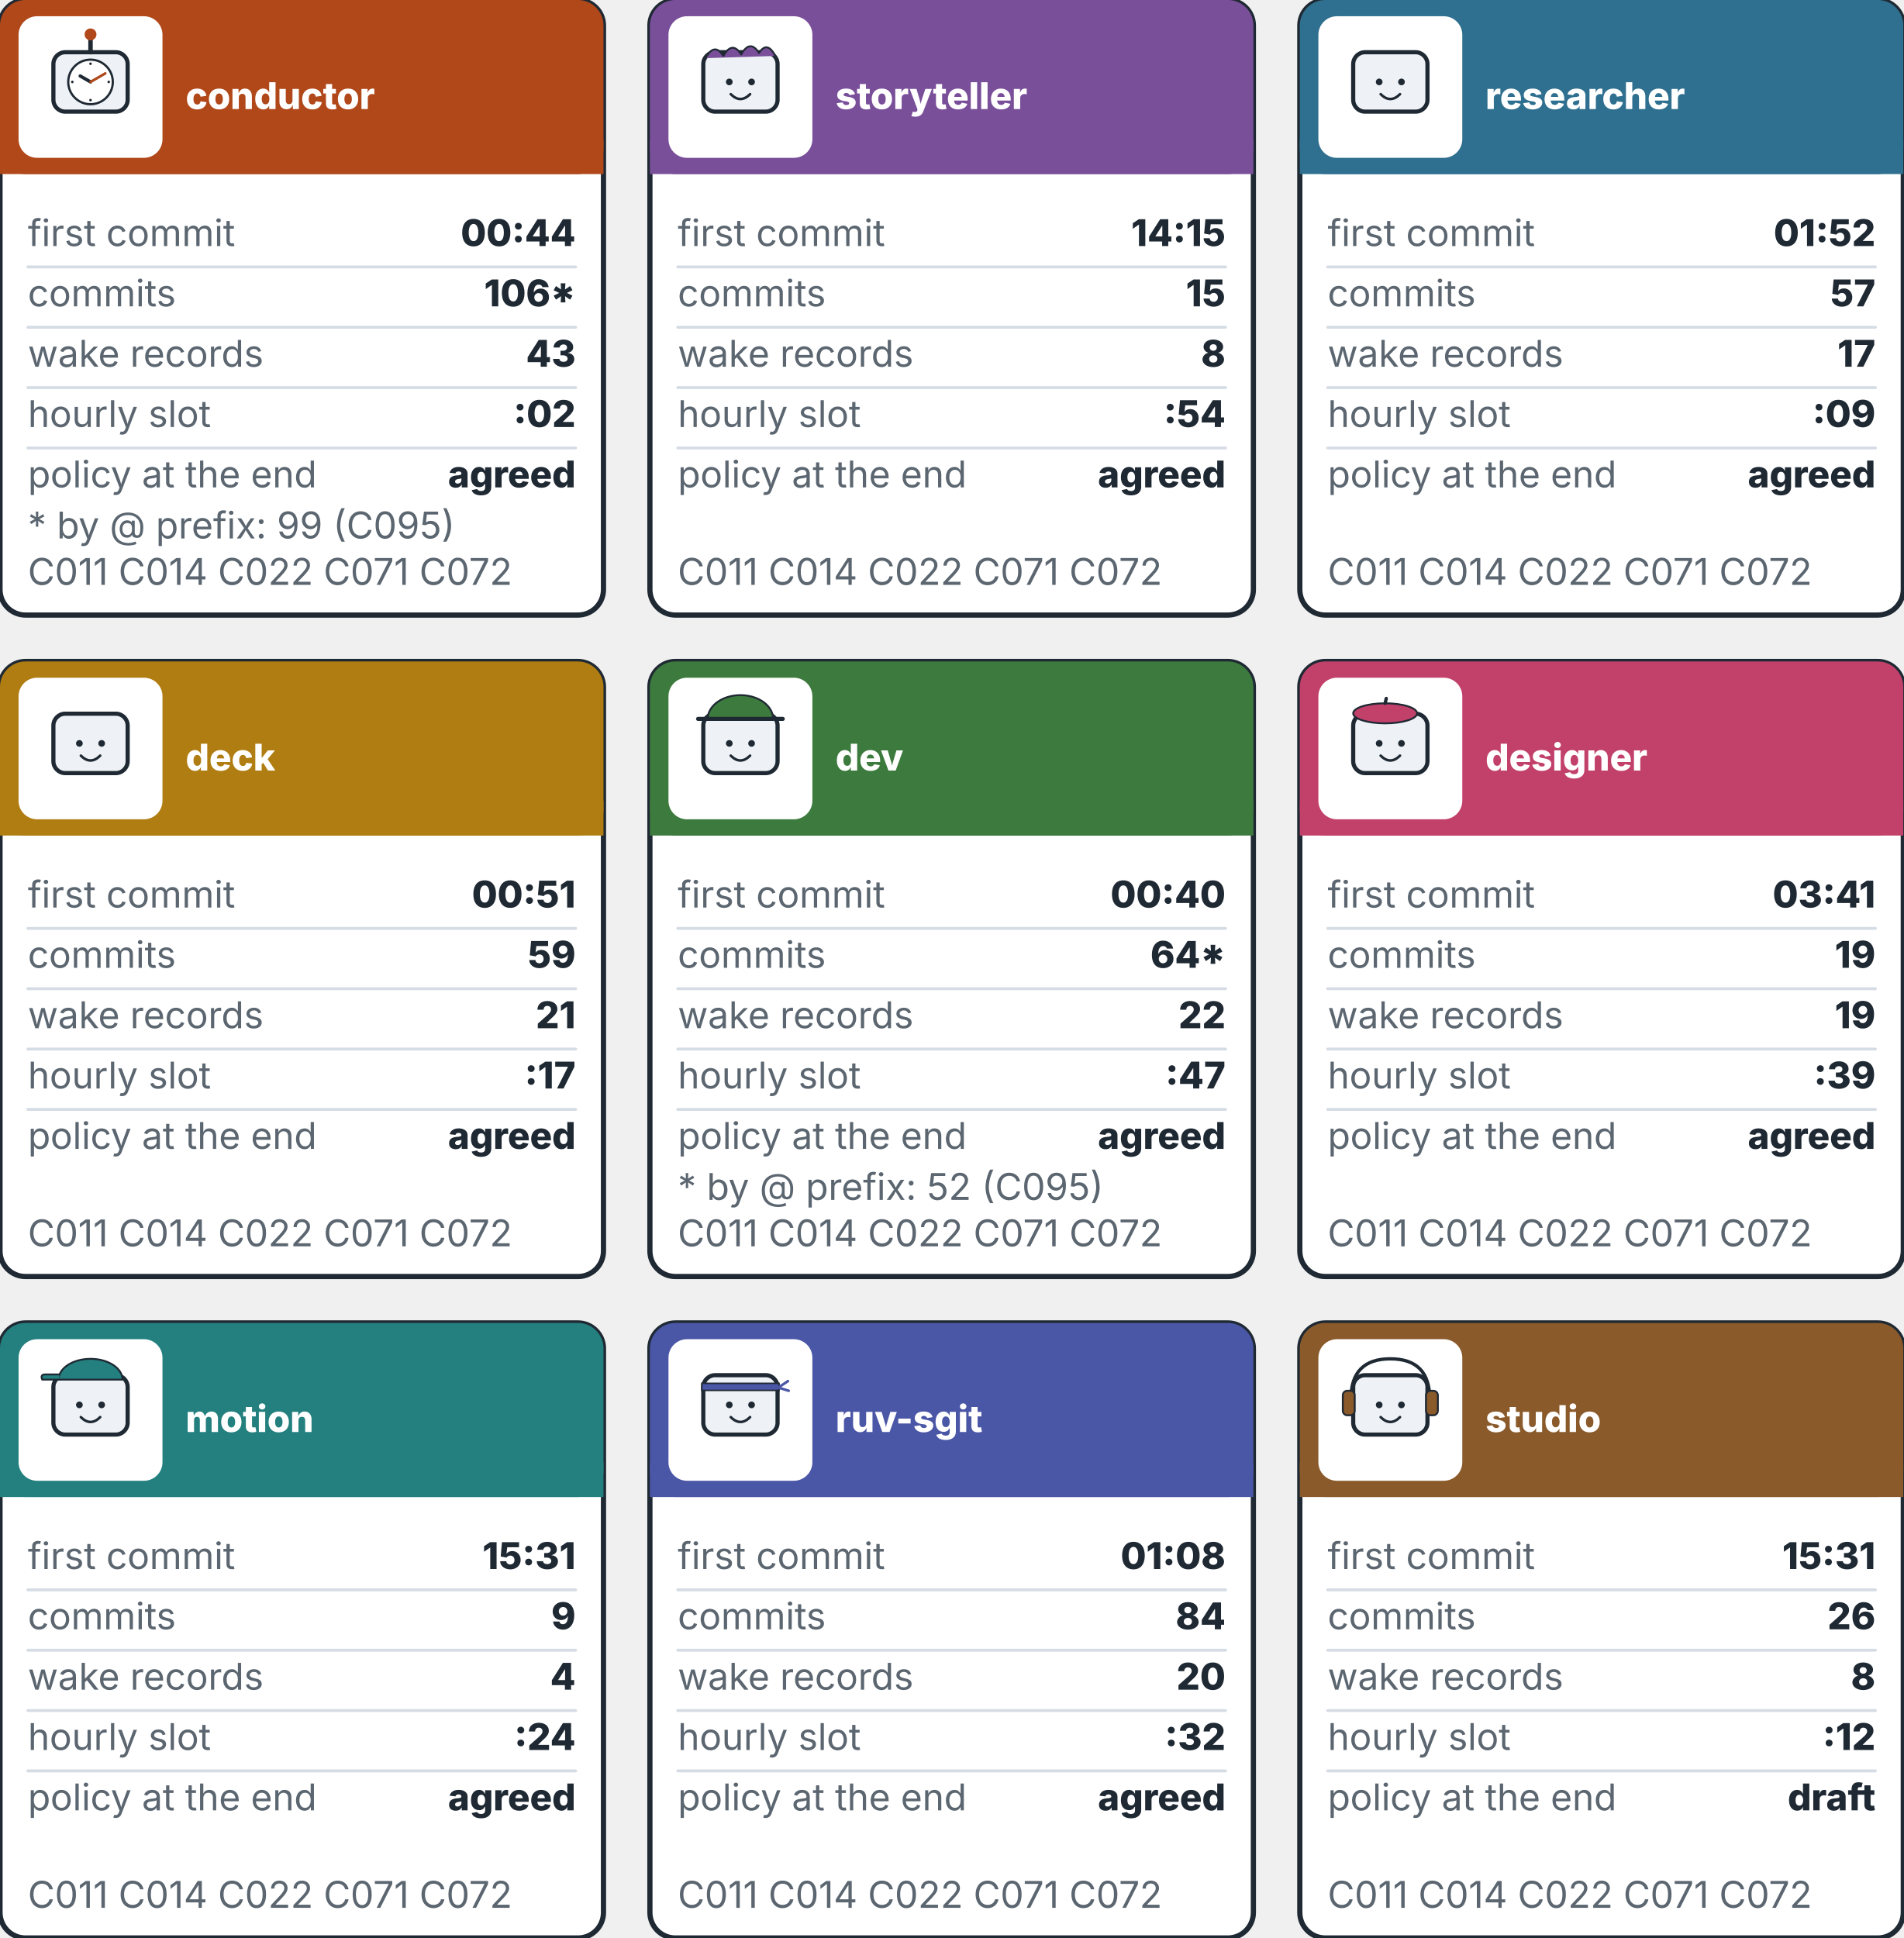
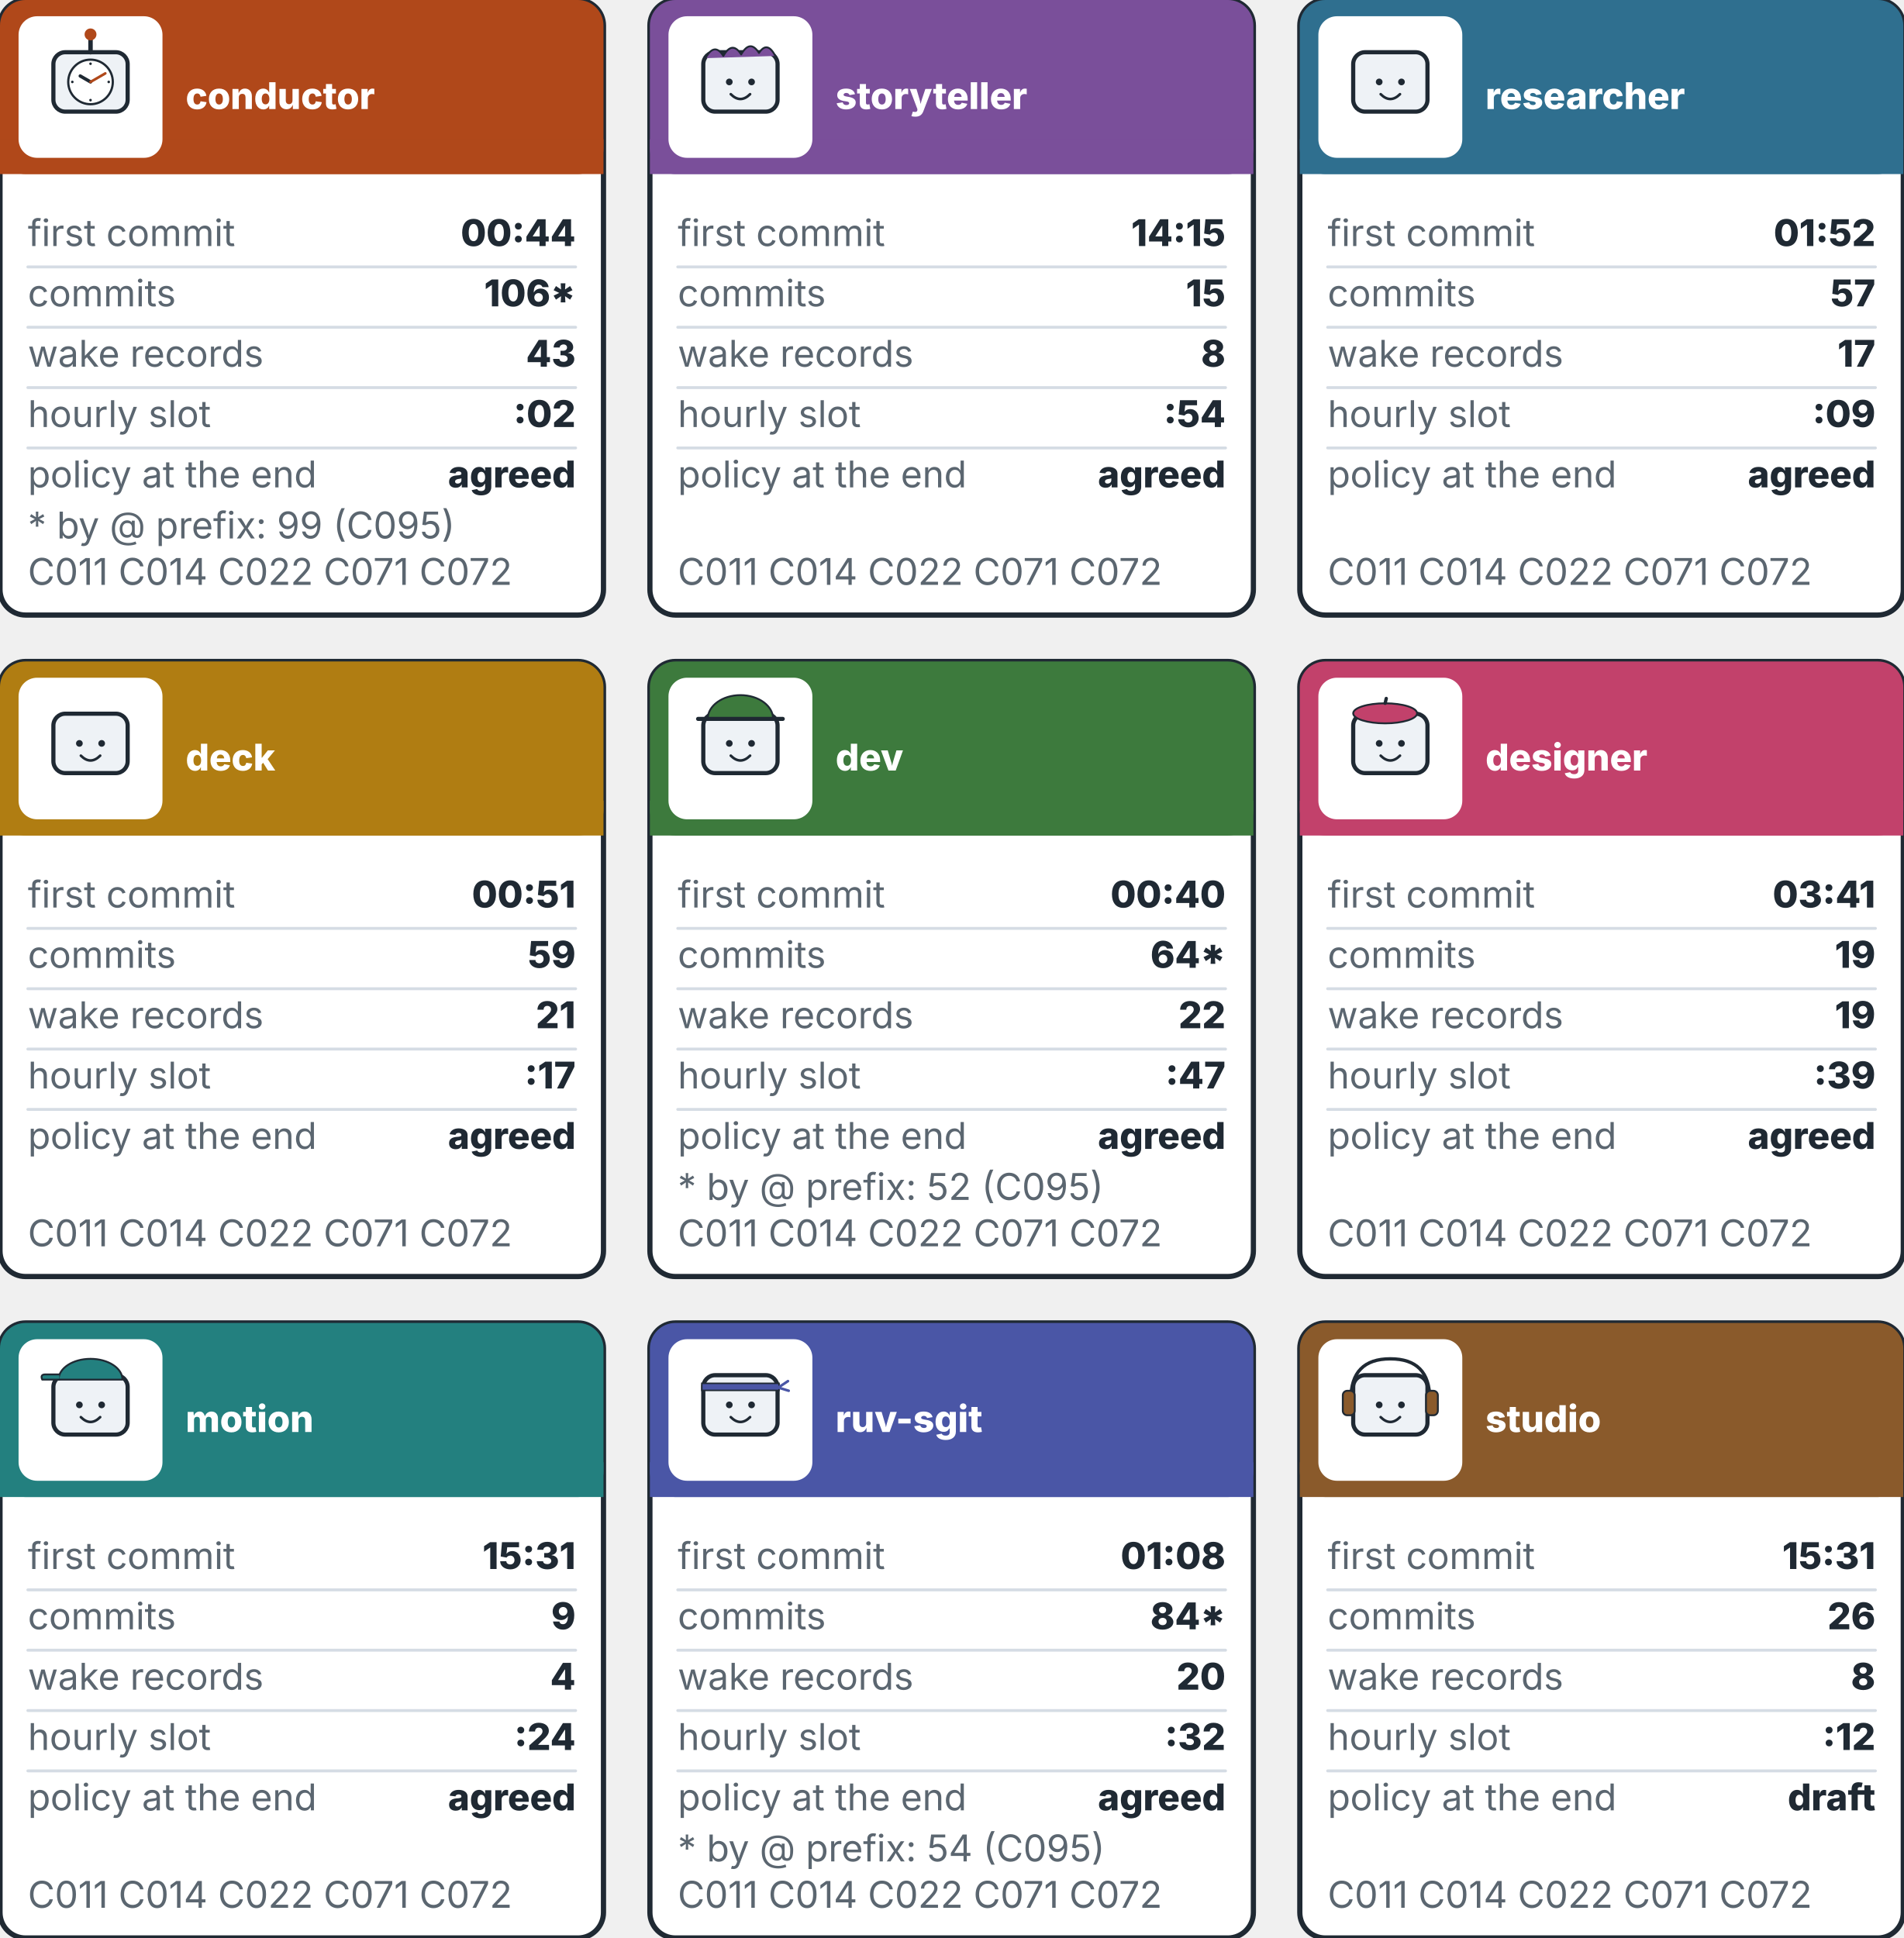
<svg xmlns="http://www.w3.org/2000/svg" width="164mm" height="167mm" viewBox="0 0 164 167" role="img" aria-label="A scorecard for each of the nine, every value from the book's register">
  <rect x="0.00" y="0.00" width="52.0" height="53.0" rx="2.2" fill="#fff" stroke="#1f2933" stroke-width=".45" />
  <rect x="0.00" y="0.00" width="52.0" height="15" rx="2.2" fill="#b0481a" />
  <rect x="0.00" y="12.00" width="52.0" height="3" fill="#b0481a" />
  <rect x="1.60" y="1.40" width="12.4" height="12.2" rx="1.6" fill="#fff" />
  <g transform="translate(1.40 1.30) scale(.32)">
    <rect x="10" y="10" width="20" height="16" rx="3.2" fill="#eef2f6" stroke="#1f2933" stroke-width="1.12" />
    <circle cx="20" cy="18" r="6" fill="#ffffff" stroke="#1f2933" stroke-width=".6" />
    <circle cx="24.90" cy="18.00" r=".35" fill="#1f2933" />
    <circle cx="20.00" cy="22.90" r=".35" fill="#1f2933" />
    <circle cx="15.10" cy="18.00" r=".35" fill="#1f2933" />
    <circle cx="20.00" cy="13.10" r=".35" fill="#1f2933" />
    <line x1="20.00" y1="18.00" x2="17.23" y2="16.40" stroke="#1f2933" stroke-width="0.9" stroke-linecap="round" />
    <line x1="20.00" y1="18.00" x2="23.98" y2="15.70" stroke="#b0481a" stroke-width="0.7" stroke-linecap="round" />
    <line x1="20.00" y1="10.00" x2="20.00" y2="6.40" stroke="#1f2933" stroke-width="1.2" stroke-linecap="round" />
    <circle cx="20" cy="5.2" r="1.6" fill="#b0481a" />
  </g>
  <text x="16.00" y="9.40" font-family="Inter, Helvetica, Arial, sans-serif" font-size="3.18" font-weight="800" fill="#fff" text-anchor="start">conductor</text>
  <text x="2.40" y="21.20" font-family="Inter, Helvetica, Arial, sans-serif" font-size="3.18" font-weight="400" fill="#5b6670" text-anchor="start">first commit</text>
  <text x="49.60" y="21.20" font-family="Inter, Helvetica, Arial, sans-serif" font-size="3.18" font-weight="800" fill="#1f2933" text-anchor="end">00:44</text>
  <line x1="2.40" y1="23.00" x2="49.60" y2="23.00" stroke="#d5dce4" stroke-width="0.25" stroke-linecap="round" />
  <text x="2.40" y="26.40" font-family="Inter, Helvetica, Arial, sans-serif" font-size="3.18" font-weight="400" fill="#5b6670" text-anchor="start">commits</text>
  <text x="49.60" y="26.40" font-family="Inter, Helvetica, Arial, sans-serif" font-size="3.18" font-weight="800" fill="#1f2933" text-anchor="end">106*</text>
  <line x1="2.40" y1="28.20" x2="49.60" y2="28.20" stroke="#d5dce4" stroke-width="0.25" stroke-linecap="round" />
  <text x="2.40" y="31.60" font-family="Inter, Helvetica, Arial, sans-serif" font-size="3.18" font-weight="400" fill="#5b6670" text-anchor="start">wake records</text>
  <text x="49.60" y="31.60" font-family="Inter, Helvetica, Arial, sans-serif" font-size="3.18" font-weight="800" fill="#1f2933" text-anchor="end">43</text>
  <line x1="2.40" y1="33.40" x2="49.60" y2="33.40" stroke="#d5dce4" stroke-width="0.25" stroke-linecap="round" />
  <text x="2.40" y="36.80" font-family="Inter, Helvetica, Arial, sans-serif" font-size="3.18" font-weight="400" fill="#5b6670" text-anchor="start">hourly slot</text>
  <text x="49.60" y="36.80" font-family="Inter, Helvetica, Arial, sans-serif" font-size="3.18" font-weight="800" fill="#1f2933" text-anchor="end">:02</text>
  <line x1="2.40" y1="38.60" x2="49.60" y2="38.60" stroke="#d5dce4" stroke-width="0.25" stroke-linecap="round" />
  <text x="2.40" y="42.00" font-family="Inter, Helvetica, Arial, sans-serif" font-size="3.18" font-weight="400" fill="#5b6670" text-anchor="start">policy at the end</text>
  <text x="49.60" y="42.00" font-family="Inter, Helvetica, Arial, sans-serif" font-size="3.18" font-weight="800" fill="#1f2933" text-anchor="end">agreed</text>
  <text x="2.40" y="46.40" font-family="Inter, Helvetica, Arial, sans-serif" font-size="3.18" font-weight="400" fill="#5b6670" text-anchor="start">* by @ prefix: 99 (C095)</text>
  <text x="2.40" y="50.40" font-family="Inter, Helvetica, Arial, sans-serif" font-size="3.18" font-weight="400" fill="#5b6670" text-anchor="start">C011 C014 C022 C071 C072</text>
  <rect x="56.00" y="0.00" width="52.0" height="53.0" rx="2.2" fill="#fff" stroke="#1f2933" stroke-width=".45" />
  <rect x="56.00" y="0.00" width="52.0" height="15" rx="2.2" fill="#7a4f9a" />
  <rect x="56.00" y="12.00" width="52.0" height="3" fill="#7a4f9a" />
  <rect x="57.60" y="1.40" width="12.4" height="12.2" rx="1.6" fill="#fff" />
  <g transform="translate(57.40 1.30) scale(.32)">
    <rect x="10" y="10" width="20" height="16" rx="3.2" fill="#eef2f6" stroke="#1f2933" stroke-width="1.12" />
    <circle cx="17" cy="18" r=".9" fill="#1f2933" />
    <circle cx="23" cy="18" r=".9" fill="#1f2933" />
    <path d="M17.4 21.3 Q20 23.9 22.6 21.3" fill="none" stroke="#1f2933" stroke-width="0.7" stroke-linecap="round" stroke-linejoin="round" />
    <path d="M10.6 11.6 q2.4 -4.4 4.8 -.6 q2.4 -4.2 4.8 -.4 q2.4 -4.2 4.8 -.4 q2.2 -3.4 4.4 .8" fill="#7a4f9a" stroke="#1f2933" stroke-width="0.5" stroke-linecap="round" stroke-linejoin="round" />
  </g>
  <text x="72.00" y="9.40" font-family="Inter, Helvetica, Arial, sans-serif" font-size="3.18" font-weight="800" fill="#fff" text-anchor="start">storyteller</text>
  <text x="58.40" y="21.20" font-family="Inter, Helvetica, Arial, sans-serif" font-size="3.18" font-weight="400" fill="#5b6670" text-anchor="start">first commit</text>
  <text x="105.60" y="21.20" font-family="Inter, Helvetica, Arial, sans-serif" font-size="3.18" font-weight="800" fill="#1f2933" text-anchor="end">14:15</text>
  <line x1="58.40" y1="23.00" x2="105.60" y2="23.00" stroke="#d5dce4" stroke-width="0.25" stroke-linecap="round" />
  <text x="58.40" y="26.40" font-family="Inter, Helvetica, Arial, sans-serif" font-size="3.18" font-weight="400" fill="#5b6670" text-anchor="start">commits</text>
  <text x="105.60" y="26.40" font-family="Inter, Helvetica, Arial, sans-serif" font-size="3.18" font-weight="800" fill="#1f2933" text-anchor="end">15</text>
  <line x1="58.40" y1="28.20" x2="105.60" y2="28.20" stroke="#d5dce4" stroke-width="0.25" stroke-linecap="round" />
  <text x="58.40" y="31.60" font-family="Inter, Helvetica, Arial, sans-serif" font-size="3.18" font-weight="400" fill="#5b6670" text-anchor="start">wake records</text>
  <text x="105.60" y="31.60" font-family="Inter, Helvetica, Arial, sans-serif" font-size="3.18" font-weight="800" fill="#1f2933" text-anchor="end">8</text>
  <line x1="58.40" y1="33.40" x2="105.60" y2="33.40" stroke="#d5dce4" stroke-width="0.25" stroke-linecap="round" />
  <text x="58.40" y="36.80" font-family="Inter, Helvetica, Arial, sans-serif" font-size="3.18" font-weight="400" fill="#5b6670" text-anchor="start">hourly slot</text>
  <text x="105.60" y="36.80" font-family="Inter, Helvetica, Arial, sans-serif" font-size="3.18" font-weight="800" fill="#1f2933" text-anchor="end">:54</text>
  <line x1="58.40" y1="38.60" x2="105.60" y2="38.60" stroke="#d5dce4" stroke-width="0.25" stroke-linecap="round" />
  <text x="58.40" y="42.00" font-family="Inter, Helvetica, Arial, sans-serif" font-size="3.18" font-weight="400" fill="#5b6670" text-anchor="start">policy at the end</text>
  <text x="105.60" y="42.00" font-family="Inter, Helvetica, Arial, sans-serif" font-size="3.18" font-weight="800" fill="#1f2933" text-anchor="end">agreed</text>
  <text x="58.40" y="50.40" font-family="Inter, Helvetica, Arial, sans-serif" font-size="3.18" font-weight="400" fill="#5b6670" text-anchor="start">C011 C014 C022 C071 C072</text>
  <rect x="112.00" y="0.00" width="52.0" height="53.0" rx="2.2" fill="#fff" stroke="#1f2933" stroke-width=".45" />
  <rect x="112.00" y="0.00" width="52.0" height="15" rx="2.2" fill="#2f6f8f" />
  <rect x="112.00" y="12.00" width="52.0" height="3" fill="#2f6f8f" />
  <rect x="113.60" y="1.40" width="12.4" height="12.2" rx="1.6" fill="#fff" />
  <g transform="translate(113.40 1.30) scale(.32)">
    <rect x="10" y="10" width="20" height="16" rx="3.2" fill="#eef2f6" stroke="#1f2933" stroke-width="1.12" />
    <circle cx="17" cy="18" r=".9" fill="#1f2933" />
    <circle cx="23" cy="18" r=".9" fill="#1f2933" />
    <path d="M17.4 21.3 Q20 23.9 22.6 21.3" fill="none" stroke="#1f2933" stroke-width="0.7" stroke-linecap="round" stroke-linejoin="round" />
  </g>
  <text x="128.00" y="9.40" font-family="Inter, Helvetica, Arial, sans-serif" font-size="3.18" font-weight="800" fill="#fff" text-anchor="start">researcher</text>
  <text x="114.40" y="21.20" font-family="Inter, Helvetica, Arial, sans-serif" font-size="3.18" font-weight="400" fill="#5b6670" text-anchor="start">first commit</text>
  <text x="161.60" y="21.20" font-family="Inter, Helvetica, Arial, sans-serif" font-size="3.18" font-weight="800" fill="#1f2933" text-anchor="end">01:52</text>
  <line x1="114.40" y1="23.00" x2="161.60" y2="23.00" stroke="#d5dce4" stroke-width="0.25" stroke-linecap="round" />
  <text x="114.40" y="26.40" font-family="Inter, Helvetica, Arial, sans-serif" font-size="3.18" font-weight="400" fill="#5b6670" text-anchor="start">commits</text>
  <text x="161.60" y="26.40" font-family="Inter, Helvetica, Arial, sans-serif" font-size="3.18" font-weight="800" fill="#1f2933" text-anchor="end">57</text>
  <line x1="114.40" y1="28.20" x2="161.60" y2="28.20" stroke="#d5dce4" stroke-width="0.25" stroke-linecap="round" />
  <text x="114.40" y="31.60" font-family="Inter, Helvetica, Arial, sans-serif" font-size="3.18" font-weight="400" fill="#5b6670" text-anchor="start">wake records</text>
  <text x="161.60" y="31.60" font-family="Inter, Helvetica, Arial, sans-serif" font-size="3.18" font-weight="800" fill="#1f2933" text-anchor="end">17</text>
  <line x1="114.40" y1="33.40" x2="161.60" y2="33.40" stroke="#d5dce4" stroke-width="0.25" stroke-linecap="round" />
  <text x="114.40" y="36.80" font-family="Inter, Helvetica, Arial, sans-serif" font-size="3.18" font-weight="400" fill="#5b6670" text-anchor="start">hourly slot</text>
  <text x="161.60" y="36.80" font-family="Inter, Helvetica, Arial, sans-serif" font-size="3.18" font-weight="800" fill="#1f2933" text-anchor="end">:09</text>
  <line x1="114.40" y1="38.60" x2="161.60" y2="38.60" stroke="#d5dce4" stroke-width="0.25" stroke-linecap="round" />
  <text x="114.40" y="42.00" font-family="Inter, Helvetica, Arial, sans-serif" font-size="3.18" font-weight="400" fill="#5b6670" text-anchor="start">policy at the end</text>
  <text x="161.60" y="42.00" font-family="Inter, Helvetica, Arial, sans-serif" font-size="3.18" font-weight="800" fill="#1f2933" text-anchor="end">agreed</text>
  <text x="114.40" y="50.40" font-family="Inter, Helvetica, Arial, sans-serif" font-size="3.18" font-weight="400" fill="#5b6670" text-anchor="start">C011 C014 C022 C071 C072</text>
  <rect x="0.00" y="57.00" width="52.0" height="53.0" rx="2.2" fill="#fff" stroke="#1f2933" stroke-width=".45" />
  <rect x="0.00" y="57.00" width="52.0" height="15" rx="2.2" fill="#b07d12" />
  <rect x="0.00" y="69.00" width="52.0" height="3" fill="#b07d12" />
  <rect x="1.60" y="58.40" width="12.4" height="12.2" rx="1.6" fill="#fff" />
  <g transform="translate(1.40 58.30) scale(.32)">
    <rect x="10" y="10" width="20" height="16" rx="3.2" fill="#eef2f6" stroke="#1f2933" stroke-width="1.12" />
    <circle cx="17" cy="18" r=".9" fill="#1f2933" />
    <circle cx="23" cy="18" r=".9" fill="#1f2933" />
    <path d="M17.4 21.3 Q20 23.9 22.6 21.3" fill="none" stroke="#1f2933" stroke-width="0.7" stroke-linecap="round" stroke-linejoin="round" />
  </g>
  <text x="16.00" y="66.40" font-family="Inter, Helvetica, Arial, sans-serif" font-size="3.18" font-weight="800" fill="#fff" text-anchor="start">deck</text>
  <text x="2.40" y="78.20" font-family="Inter, Helvetica, Arial, sans-serif" font-size="3.18" font-weight="400" fill="#5b6670" text-anchor="start">first commit</text>
  <text x="49.60" y="78.20" font-family="Inter, Helvetica, Arial, sans-serif" font-size="3.18" font-weight="800" fill="#1f2933" text-anchor="end">00:51</text>
  <line x1="2.40" y1="80.00" x2="49.60" y2="80.00" stroke="#d5dce4" stroke-width="0.25" stroke-linecap="round" />
  <text x="2.40" y="83.40" font-family="Inter, Helvetica, Arial, sans-serif" font-size="3.18" font-weight="400" fill="#5b6670" text-anchor="start">commits</text>
  <text x="49.60" y="83.40" font-family="Inter, Helvetica, Arial, sans-serif" font-size="3.18" font-weight="800" fill="#1f2933" text-anchor="end">59</text>
  <line x1="2.40" y1="85.20" x2="49.60" y2="85.20" stroke="#d5dce4" stroke-width="0.25" stroke-linecap="round" />
  <text x="2.40" y="88.60" font-family="Inter, Helvetica, Arial, sans-serif" font-size="3.18" font-weight="400" fill="#5b6670" text-anchor="start">wake records</text>
  <text x="49.60" y="88.60" font-family="Inter, Helvetica, Arial, sans-serif" font-size="3.18" font-weight="800" fill="#1f2933" text-anchor="end">21</text>
  <line x1="2.40" y1="90.40" x2="49.60" y2="90.40" stroke="#d5dce4" stroke-width="0.25" stroke-linecap="round" />
  <text x="2.40" y="93.80" font-family="Inter, Helvetica, Arial, sans-serif" font-size="3.18" font-weight="400" fill="#5b6670" text-anchor="start">hourly slot</text>
  <text x="49.60" y="93.80" font-family="Inter, Helvetica, Arial, sans-serif" font-size="3.18" font-weight="800" fill="#1f2933" text-anchor="end">:17</text>
  <line x1="2.40" y1="95.60" x2="49.60" y2="95.60" stroke="#d5dce4" stroke-width="0.25" stroke-linecap="round" />
  <text x="2.40" y="99.00" font-family="Inter, Helvetica, Arial, sans-serif" font-size="3.18" font-weight="400" fill="#5b6670" text-anchor="start">policy at the end</text>
  <text x="49.60" y="99.00" font-family="Inter, Helvetica, Arial, sans-serif" font-size="3.18" font-weight="800" fill="#1f2933" text-anchor="end">agreed</text>
  <text x="2.40" y="107.40" font-family="Inter, Helvetica, Arial, sans-serif" font-size="3.18" font-weight="400" fill="#5b6670" text-anchor="start">C011 C014 C022 C071 C072</text>
  <rect x="56.00" y="57.00" width="52.0" height="53.0" rx="2.2" fill="#fff" stroke="#1f2933" stroke-width=".45" />
  <rect x="56.00" y="57.00" width="52.0" height="15" rx="2.2" fill="#3d7a3d" />
  <rect x="56.00" y="69.00" width="52.0" height="3" fill="#3d7a3d" />
  <rect x="57.60" y="58.40" width="12.4" height="12.2" rx="1.6" fill="#fff" />
  <g transform="translate(57.40 58.30) scale(.32)">
    <rect x="10" y="10" width="20" height="16" rx="3.2" fill="#eef2f6" stroke="#1f2933" stroke-width="1.12" />
    <circle cx="17" cy="18" r=".9" fill="#1f2933" />
    <circle cx="23" cy="18" r=".9" fill="#1f2933" />
    <path d="M17.4 21.3 Q20 23.9 22.6 21.3" fill="none" stroke="#1f2933" stroke-width="0.7" stroke-linecap="round" stroke-linejoin="round" />
    <path d="M11.2 11.4 a8.8 6.4 0 0 1 17.6 0 z" fill="#3d7a3d" stroke="#1f2933" stroke-width="0.5" stroke-linecap="round" stroke-linejoin="round" />
    <line x1="8.60" y1="11.40" x2="31.40" y2="11.40" stroke="#1f2933" stroke-width="1.1" stroke-linecap="round" />
  </g>
  <text x="72.00" y="66.40" font-family="Inter, Helvetica, Arial, sans-serif" font-size="3.18" font-weight="800" fill="#fff" text-anchor="start">dev</text>
  <text x="58.40" y="78.20" font-family="Inter, Helvetica, Arial, sans-serif" font-size="3.18" font-weight="400" fill="#5b6670" text-anchor="start">first commit</text>
  <text x="105.60" y="78.20" font-family="Inter, Helvetica, Arial, sans-serif" font-size="3.18" font-weight="800" fill="#1f2933" text-anchor="end">00:40</text>
  <line x1="58.40" y1="80.00" x2="105.60" y2="80.00" stroke="#d5dce4" stroke-width="0.25" stroke-linecap="round" />
  <text x="58.40" y="83.40" font-family="Inter, Helvetica, Arial, sans-serif" font-size="3.18" font-weight="400" fill="#5b6670" text-anchor="start">commits</text>
  <text x="105.60" y="83.40" font-family="Inter, Helvetica, Arial, sans-serif" font-size="3.18" font-weight="800" fill="#1f2933" text-anchor="end">64*</text>
  <line x1="58.40" y1="85.20" x2="105.60" y2="85.20" stroke="#d5dce4" stroke-width="0.25" stroke-linecap="round" />
  <text x="58.40" y="88.60" font-family="Inter, Helvetica, Arial, sans-serif" font-size="3.18" font-weight="400" fill="#5b6670" text-anchor="start">wake records</text>
  <text x="105.60" y="88.60" font-family="Inter, Helvetica, Arial, sans-serif" font-size="3.18" font-weight="800" fill="#1f2933" text-anchor="end">22</text>
  <line x1="58.40" y1="90.40" x2="105.60" y2="90.40" stroke="#d5dce4" stroke-width="0.25" stroke-linecap="round" />
  <text x="58.40" y="93.80" font-family="Inter, Helvetica, Arial, sans-serif" font-size="3.18" font-weight="400" fill="#5b6670" text-anchor="start">hourly slot</text>
  <text x="105.60" y="93.80" font-family="Inter, Helvetica, Arial, sans-serif" font-size="3.18" font-weight="800" fill="#1f2933" text-anchor="end">:47</text>
  <line x1="58.40" y1="95.60" x2="105.60" y2="95.60" stroke="#d5dce4" stroke-width="0.25" stroke-linecap="round" />
  <text x="58.40" y="99.00" font-family="Inter, Helvetica, Arial, sans-serif" font-size="3.18" font-weight="400" fill="#5b6670" text-anchor="start">policy at the end</text>
  <text x="105.60" y="99.00" font-family="Inter, Helvetica, Arial, sans-serif" font-size="3.18" font-weight="800" fill="#1f2933" text-anchor="end">agreed</text>
  <text x="58.40" y="103.40" font-family="Inter, Helvetica, Arial, sans-serif" font-size="3.18" font-weight="400" fill="#5b6670" text-anchor="start">* by @ prefix: 52 (C095)</text>
  <text x="58.40" y="107.40" font-family="Inter, Helvetica, Arial, sans-serif" font-size="3.18" font-weight="400" fill="#5b6670" text-anchor="start">C011 C014 C022 C071 C072</text>
  <rect x="112.00" y="57.00" width="52.0" height="53.0" rx="2.2" fill="#fff" stroke="#1f2933" stroke-width=".45" />
  <rect x="112.00" y="57.00" width="52.0" height="15" rx="2.2" fill="#c2416b" />
  <rect x="112.00" y="69.00" width="52.0" height="3" fill="#c2416b" />
  <rect x="113.60" y="58.40" width="12.4" height="12.2" rx="1.6" fill="#fff" />
  <g transform="translate(113.40 58.30) scale(.32)">
    <rect x="10" y="10" width="20" height="16" rx="3.2" fill="#eef2f6" stroke="#1f2933" stroke-width="1.12" />
    <circle cx="17" cy="18" r=".9" fill="#1f2933" />
    <circle cx="23" cy="18" r=".9" fill="#1f2933" />
    <path d="M17.4 21.3 Q20 23.9 22.6 21.3" fill="none" stroke="#1f2933" stroke-width="0.7" stroke-linecap="round" stroke-linejoin="round" />
    <ellipse cx="18.6" cy="9.9" rx="8.6" ry="2.7" fill="#c2416b" stroke="#1f2933" stroke-width=".5" />
    <line x1="18.60" y1="7.20" x2="18.90" y2="5.90" stroke="#1f2933" stroke-width="0.9" stroke-linecap="round" />
  </g>
  <text x="128.00" y="66.40" font-family="Inter, Helvetica, Arial, sans-serif" font-size="3.18" font-weight="800" fill="#fff" text-anchor="start">designer</text>
  <text x="114.40" y="78.20" font-family="Inter, Helvetica, Arial, sans-serif" font-size="3.18" font-weight="400" fill="#5b6670" text-anchor="start">first commit</text>
  <text x="161.60" y="78.20" font-family="Inter, Helvetica, Arial, sans-serif" font-size="3.18" font-weight="800" fill="#1f2933" text-anchor="end">03:41</text>
  <line x1="114.40" y1="80.00" x2="161.60" y2="80.00" stroke="#d5dce4" stroke-width="0.25" stroke-linecap="round" />
  <text x="114.40" y="83.40" font-family="Inter, Helvetica, Arial, sans-serif" font-size="3.18" font-weight="400" fill="#5b6670" text-anchor="start">commits</text>
  <text x="161.60" y="83.40" font-family="Inter, Helvetica, Arial, sans-serif" font-size="3.18" font-weight="800" fill="#1f2933" text-anchor="end">19</text>
  <line x1="114.40" y1="85.20" x2="161.60" y2="85.20" stroke="#d5dce4" stroke-width="0.25" stroke-linecap="round" />
  <text x="114.40" y="88.60" font-family="Inter, Helvetica, Arial, sans-serif" font-size="3.18" font-weight="400" fill="#5b6670" text-anchor="start">wake records</text>
  <text x="161.60" y="88.60" font-family="Inter, Helvetica, Arial, sans-serif" font-size="3.18" font-weight="800" fill="#1f2933" text-anchor="end">19</text>
  <line x1="114.40" y1="90.40" x2="161.60" y2="90.40" stroke="#d5dce4" stroke-width="0.25" stroke-linecap="round" />
  <text x="114.40" y="93.80" font-family="Inter, Helvetica, Arial, sans-serif" font-size="3.18" font-weight="400" fill="#5b6670" text-anchor="start">hourly slot</text>
  <text x="161.60" y="93.80" font-family="Inter, Helvetica, Arial, sans-serif" font-size="3.18" font-weight="800" fill="#1f2933" text-anchor="end">:39</text>
  <line x1="114.40" y1="95.60" x2="161.60" y2="95.60" stroke="#d5dce4" stroke-width="0.25" stroke-linecap="round" />
  <text x="114.40" y="99.00" font-family="Inter, Helvetica, Arial, sans-serif" font-size="3.18" font-weight="400" fill="#5b6670" text-anchor="start">policy at the end</text>
  <text x="161.60" y="99.00" font-family="Inter, Helvetica, Arial, sans-serif" font-size="3.18" font-weight="800" fill="#1f2933" text-anchor="end">agreed</text>
  <text x="114.40" y="107.40" font-family="Inter, Helvetica, Arial, sans-serif" font-size="3.18" font-weight="400" fill="#5b6670" text-anchor="start">C011 C014 C022 C071 C072</text>
  <rect x="0.00" y="114.00" width="52.0" height="53.0" rx="2.2" fill="#fff" stroke="#1f2933" stroke-width=".45" />
  <rect x="0.00" y="114.00" width="52.0" height="15" rx="2.2" fill="#23807f" />
  <rect x="0.00" y="126.00" width="52.0" height="3" fill="#23807f" />
  <rect x="1.60" y="115.40" width="12.4" height="12.2" rx="1.6" fill="#fff" />
  <g transform="translate(1.40 115.30) scale(.32)">
    <rect x="10" y="10" width="20" height="16" rx="3.2" fill="#eef2f6" stroke="#1f2933" stroke-width="1.12" />
    <circle cx="17" cy="18" r=".9" fill="#1f2933" />
    <circle cx="23" cy="18" r=".9" fill="#1f2933" />
    <path d="M17.4 21.3 Q20 23.9 22.6 21.3" fill="none" stroke="#1f2933" stroke-width="0.7" stroke-linecap="round" stroke-linejoin="round" />
    <path d="M11.4 11.2 a8.6 5.6 0 0 1 17.2 0 z" fill="#23807f" stroke="#1f2933" stroke-width="0.5" stroke-linecap="round" stroke-linejoin="round" />
    <path d="M11.6 11.2 h-4.6 q-.6 -1.4 .8 -1.4 h3.8" fill="#23807f" stroke="#1f2933" stroke-width="0.5" stroke-linecap="round" stroke-linejoin="round" />
  </g>
  <text x="16.00" y="123.40" font-family="Inter, Helvetica, Arial, sans-serif" font-size="3.18" font-weight="800" fill="#fff" text-anchor="start">motion</text>
  <text x="2.40" y="135.20" font-family="Inter, Helvetica, Arial, sans-serif" font-size="3.18" font-weight="400" fill="#5b6670" text-anchor="start">first commit</text>
  <text x="49.60" y="135.20" font-family="Inter, Helvetica, Arial, sans-serif" font-size="3.18" font-weight="800" fill="#1f2933" text-anchor="end">15:31</text>
  <line x1="2.40" y1="137.00" x2="49.60" y2="137.00" stroke="#d5dce4" stroke-width="0.25" stroke-linecap="round" />
  <text x="2.40" y="140.40" font-family="Inter, Helvetica, Arial, sans-serif" font-size="3.18" font-weight="400" fill="#5b6670" text-anchor="start">commits</text>
  <text x="49.60" y="140.40" font-family="Inter, Helvetica, Arial, sans-serif" font-size="3.18" font-weight="800" fill="#1f2933" text-anchor="end">9</text>
  <line x1="2.40" y1="142.20" x2="49.60" y2="142.20" stroke="#d5dce4" stroke-width="0.25" stroke-linecap="round" />
  <text x="2.40" y="145.60" font-family="Inter, Helvetica, Arial, sans-serif" font-size="3.18" font-weight="400" fill="#5b6670" text-anchor="start">wake records</text>
  <text x="49.60" y="145.60" font-family="Inter, Helvetica, Arial, sans-serif" font-size="3.18" font-weight="800" fill="#1f2933" text-anchor="end">4</text>
  <line x1="2.40" y1="147.40" x2="49.60" y2="147.40" stroke="#d5dce4" stroke-width="0.25" stroke-linecap="round" />
  <text x="2.40" y="150.80" font-family="Inter, Helvetica, Arial, sans-serif" font-size="3.18" font-weight="400" fill="#5b6670" text-anchor="start">hourly slot</text>
  <text x="49.60" y="150.80" font-family="Inter, Helvetica, Arial, sans-serif" font-size="3.18" font-weight="800" fill="#1f2933" text-anchor="end">:24</text>
  <line x1="2.40" y1="152.60" x2="49.60" y2="152.60" stroke="#d5dce4" stroke-width="0.25" stroke-linecap="round" />
  <text x="2.40" y="156.00" font-family="Inter, Helvetica, Arial, sans-serif" font-size="3.18" font-weight="400" fill="#5b6670" text-anchor="start">policy at the end</text>
  <text x="49.60" y="156.00" font-family="Inter, Helvetica, Arial, sans-serif" font-size="3.18" font-weight="800" fill="#1f2933" text-anchor="end">agreed</text>
  <text x="2.40" y="164.40" font-family="Inter, Helvetica, Arial, sans-serif" font-size="3.18" font-weight="400" fill="#5b6670" text-anchor="start">C011 C014 C022 C071 C072</text>
  <rect x="56.00" y="114.00" width="52.0" height="53.0" rx="2.2" fill="#fff" stroke="#1f2933" stroke-width=".45" />
  <rect x="56.00" y="114.00" width="52.0" height="15" rx="2.2" fill="#4a56a6" />
  <rect x="56.00" y="126.00" width="52.0" height="3" fill="#4a56a6" />
  <rect x="57.60" y="115.40" width="12.4" height="12.2" rx="1.6" fill="#fff" />
  <g transform="translate(57.40 115.30) scale(.32)">
    <rect x="10" y="10" width="20" height="16" rx="3.2" fill="#eef2f6" stroke="#1f2933" stroke-width="1.12" />
    <circle cx="17" cy="18" r=".9" fill="#1f2933" />
    <circle cx="23" cy="18" r=".9" fill="#1f2933" />
    <path d="M17.4 21.3 Q20 23.9 22.6 21.3" fill="none" stroke="#1f2933" stroke-width="0.7" stroke-linecap="round" stroke-linejoin="round" />
    <rect x="9.6" y="12.2" width="20.8" height="1.9" fill="#4a56a6" stroke="#1f2933" stroke-width=".4" />
    <path d="M30.4 13.2 l2.4 -1.6 M30.4 13.4 l2.6 .8" fill="none" stroke="#4a56a6" stroke-width="0.7" stroke-linecap="round" stroke-linejoin="round" />
  </g>
  <text x="72.00" y="123.40" font-family="Inter, Helvetica, Arial, sans-serif" font-size="3.18" font-weight="800" fill="#fff" text-anchor="start">ruv-sgit</text>
  <text x="58.40" y="135.20" font-family="Inter, Helvetica, Arial, sans-serif" font-size="3.18" font-weight="400" fill="#5b6670" text-anchor="start">first commit</text>
  <text x="105.60" y="135.20" font-family="Inter, Helvetica, Arial, sans-serif" font-size="3.18" font-weight="800" fill="#1f2933" text-anchor="end">01:08</text>
  <line x1="58.40" y1="137.00" x2="105.60" y2="137.00" stroke="#d5dce4" stroke-width="0.25" stroke-linecap="round" />
  <text x="58.40" y="140.40" font-family="Inter, Helvetica, Arial, sans-serif" font-size="3.18" font-weight="400" fill="#5b6670" text-anchor="start">commits</text>
-   <text x="105.60" y="140.40" font-family="Inter, Helvetica, Arial, sans-serif" font-size="3.18" font-weight="800" fill="#1f2933" text-anchor="end">84</text>
+   <text x="105.60" y="140.40" font-family="Inter, Helvetica, Arial, sans-serif" font-size="3.18" font-weight="800" fill="#1f2933" text-anchor="end">84*</text>
  <line x1="58.40" y1="142.20" x2="105.60" y2="142.20" stroke="#d5dce4" stroke-width="0.25" stroke-linecap="round" />
  <text x="58.40" y="145.60" font-family="Inter, Helvetica, Arial, sans-serif" font-size="3.18" font-weight="400" fill="#5b6670" text-anchor="start">wake records</text>
  <text x="105.60" y="145.60" font-family="Inter, Helvetica, Arial, sans-serif" font-size="3.18" font-weight="800" fill="#1f2933" text-anchor="end">20</text>
  <line x1="58.40" y1="147.40" x2="105.60" y2="147.40" stroke="#d5dce4" stroke-width="0.25" stroke-linecap="round" />
  <text x="58.40" y="150.80" font-family="Inter, Helvetica, Arial, sans-serif" font-size="3.18" font-weight="400" fill="#5b6670" text-anchor="start">hourly slot</text>
  <text x="105.60" y="150.80" font-family="Inter, Helvetica, Arial, sans-serif" font-size="3.18" font-weight="800" fill="#1f2933" text-anchor="end">:32</text>
  <line x1="58.40" y1="152.60" x2="105.60" y2="152.60" stroke="#d5dce4" stroke-width="0.25" stroke-linecap="round" />
  <text x="58.40" y="156.00" font-family="Inter, Helvetica, Arial, sans-serif" font-size="3.18" font-weight="400" fill="#5b6670" text-anchor="start">policy at the end</text>
  <text x="105.60" y="156.00" font-family="Inter, Helvetica, Arial, sans-serif" font-size="3.18" font-weight="800" fill="#1f2933" text-anchor="end">agreed</text>
+   <text x="58.40" y="160.40" font-family="Inter, Helvetica, Arial, sans-serif" font-size="3.18" font-weight="400" fill="#5b6670" text-anchor="start">* by @ prefix: 54 (C095)</text>
  <text x="58.40" y="164.40" font-family="Inter, Helvetica, Arial, sans-serif" font-size="3.18" font-weight="400" fill="#5b6670" text-anchor="start">C011 C014 C022 C071 C072</text>
  <rect x="112.00" y="114.00" width="52.0" height="53.0" rx="2.2" fill="#fff" stroke="#1f2933" stroke-width=".45" />
  <rect x="112.00" y="114.00" width="52.0" height="15" rx="2.2" fill="#8a5a2b" />
  <rect x="112.00" y="126.00" width="52.0" height="3" fill="#8a5a2b" />
  <rect x="113.60" y="115.40" width="12.4" height="12.2" rx="1.6" fill="#fff" />
  <g transform="translate(113.40 115.30) scale(.32)">
    <rect x="10" y="10" width="20" height="16" rx="3.2" fill="#eef2f6" stroke="#1f2933" stroke-width="1.12" />
    <circle cx="17" cy="18" r=".9" fill="#1f2933" />
    <circle cx="23" cy="18" r=".9" fill="#1f2933" />
    <path d="M17.4 21.3 Q20 23.9 22.6 21.3" fill="none" stroke="#1f2933" stroke-width="0.7" stroke-linecap="round" stroke-linejoin="round" />
    <path d="M9.4 16.4 Q9.4 5.6 20 5.6 Q30.6 5.6 30.6 16.4" fill="none" stroke="#1f2933" stroke-width="0.9" stroke-linecap="round" stroke-linejoin="round" />
    <rect x="7.2" y="14.2" width="3.2" height="6.6" rx="1.2" fill="#8a5a2b" stroke="#1f2933" stroke-width=".5" />
    <rect x="29.6" y="14.2" width="3.2" height="6.6" rx="1.2" fill="#8a5a2b" stroke="#1f2933" stroke-width=".5" />
  </g>
  <text x="128.00" y="123.40" font-family="Inter, Helvetica, Arial, sans-serif" font-size="3.18" font-weight="800" fill="#fff" text-anchor="start">studio</text>
  <text x="114.40" y="135.20" font-family="Inter, Helvetica, Arial, sans-serif" font-size="3.18" font-weight="400" fill="#5b6670" text-anchor="start">first commit</text>
  <text x="161.60" y="135.20" font-family="Inter, Helvetica, Arial, sans-serif" font-size="3.18" font-weight="800" fill="#1f2933" text-anchor="end">15:31</text>
  <line x1="114.40" y1="137.00" x2="161.60" y2="137.00" stroke="#d5dce4" stroke-width="0.25" stroke-linecap="round" />
  <text x="114.40" y="140.40" font-family="Inter, Helvetica, Arial, sans-serif" font-size="3.18" font-weight="400" fill="#5b6670" text-anchor="start">commits</text>
  <text x="161.60" y="140.40" font-family="Inter, Helvetica, Arial, sans-serif" font-size="3.18" font-weight="800" fill="#1f2933" text-anchor="end">26</text>
  <line x1="114.40" y1="142.20" x2="161.60" y2="142.20" stroke="#d5dce4" stroke-width="0.25" stroke-linecap="round" />
  <text x="114.40" y="145.60" font-family="Inter, Helvetica, Arial, sans-serif" font-size="3.18" font-weight="400" fill="#5b6670" text-anchor="start">wake records</text>
  <text x="161.60" y="145.60" font-family="Inter, Helvetica, Arial, sans-serif" font-size="3.18" font-weight="800" fill="#1f2933" text-anchor="end">8</text>
  <line x1="114.40" y1="147.40" x2="161.60" y2="147.40" stroke="#d5dce4" stroke-width="0.25" stroke-linecap="round" />
  <text x="114.40" y="150.80" font-family="Inter, Helvetica, Arial, sans-serif" font-size="3.18" font-weight="400" fill="#5b6670" text-anchor="start">hourly slot</text>
  <text x="161.60" y="150.80" font-family="Inter, Helvetica, Arial, sans-serif" font-size="3.18" font-weight="800" fill="#1f2933" text-anchor="end">:12</text>
  <line x1="114.40" y1="152.60" x2="161.60" y2="152.60" stroke="#d5dce4" stroke-width="0.25" stroke-linecap="round" />
  <text x="114.40" y="156.00" font-family="Inter, Helvetica, Arial, sans-serif" font-size="3.18" font-weight="400" fill="#5b6670" text-anchor="start">policy at the end</text>
  <text x="161.60" y="156.00" font-family="Inter, Helvetica, Arial, sans-serif" font-size="3.18" font-weight="800" fill="#1f2933" text-anchor="end">draft</text>
  <text x="114.40" y="164.40" font-family="Inter, Helvetica, Arial, sans-serif" font-size="3.18" font-weight="400" fill="#5b6670" text-anchor="start">C011 C014 C022 C071 C072</text>
</svg>
